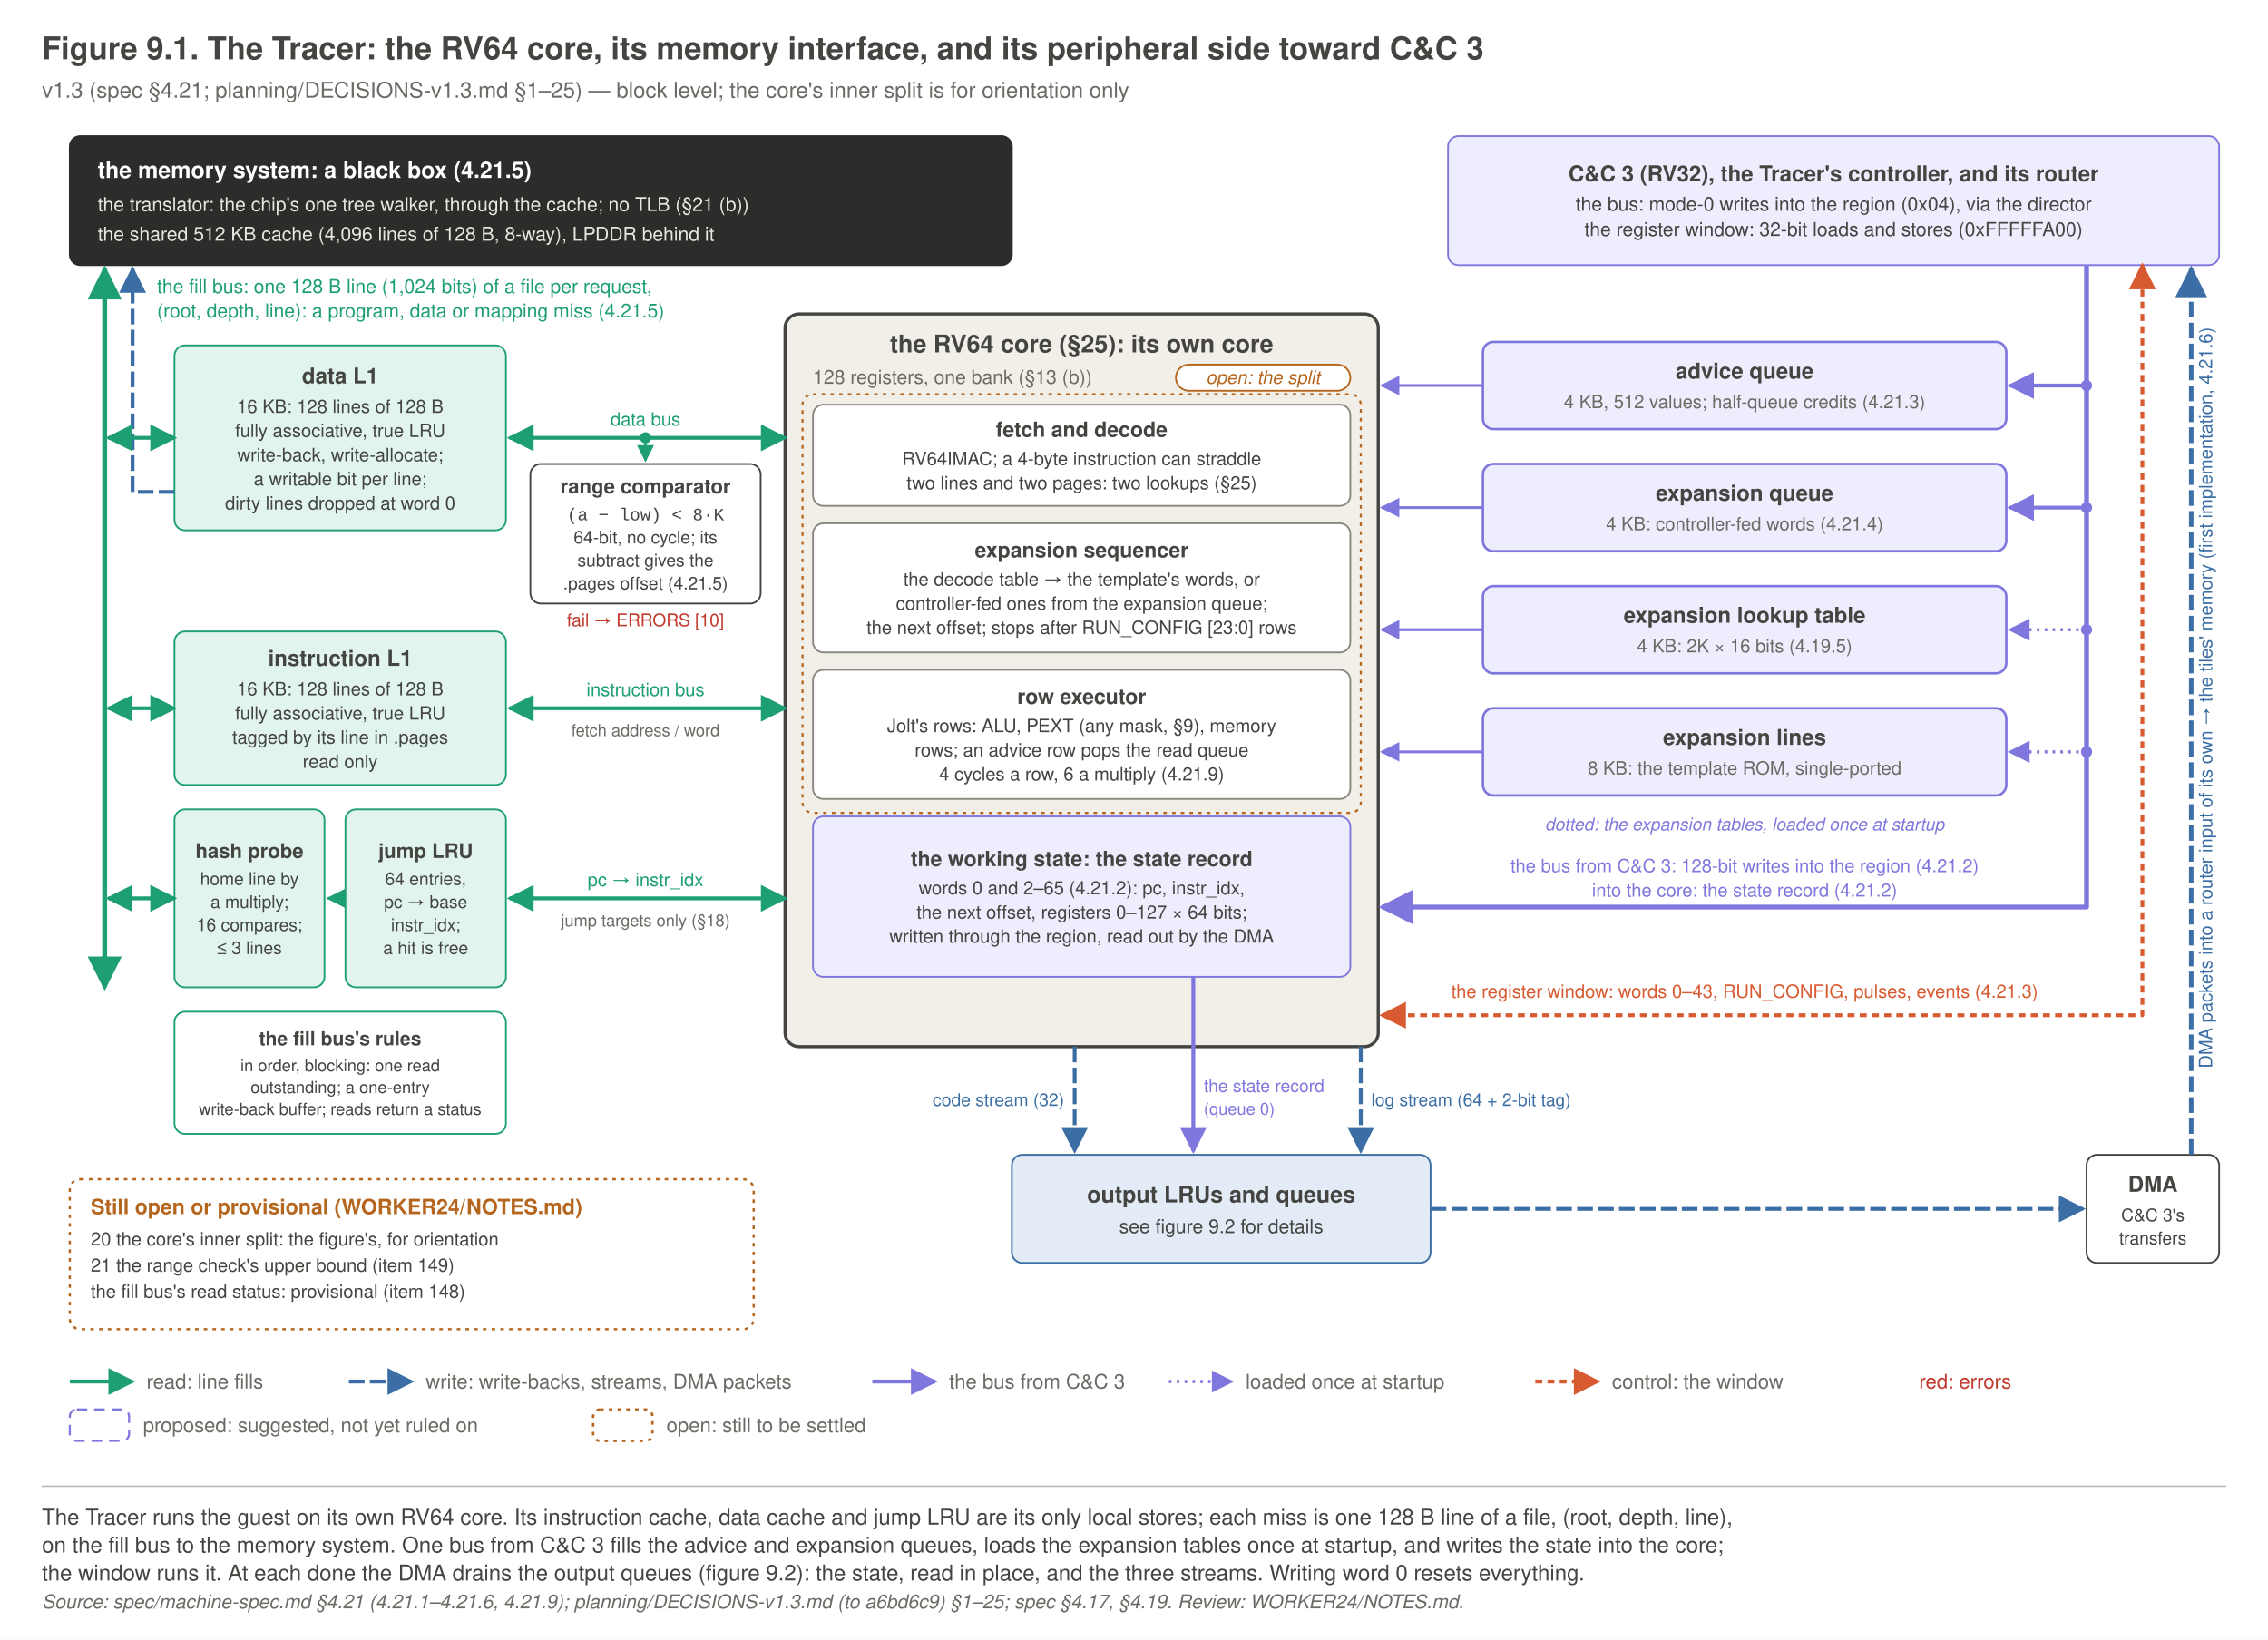
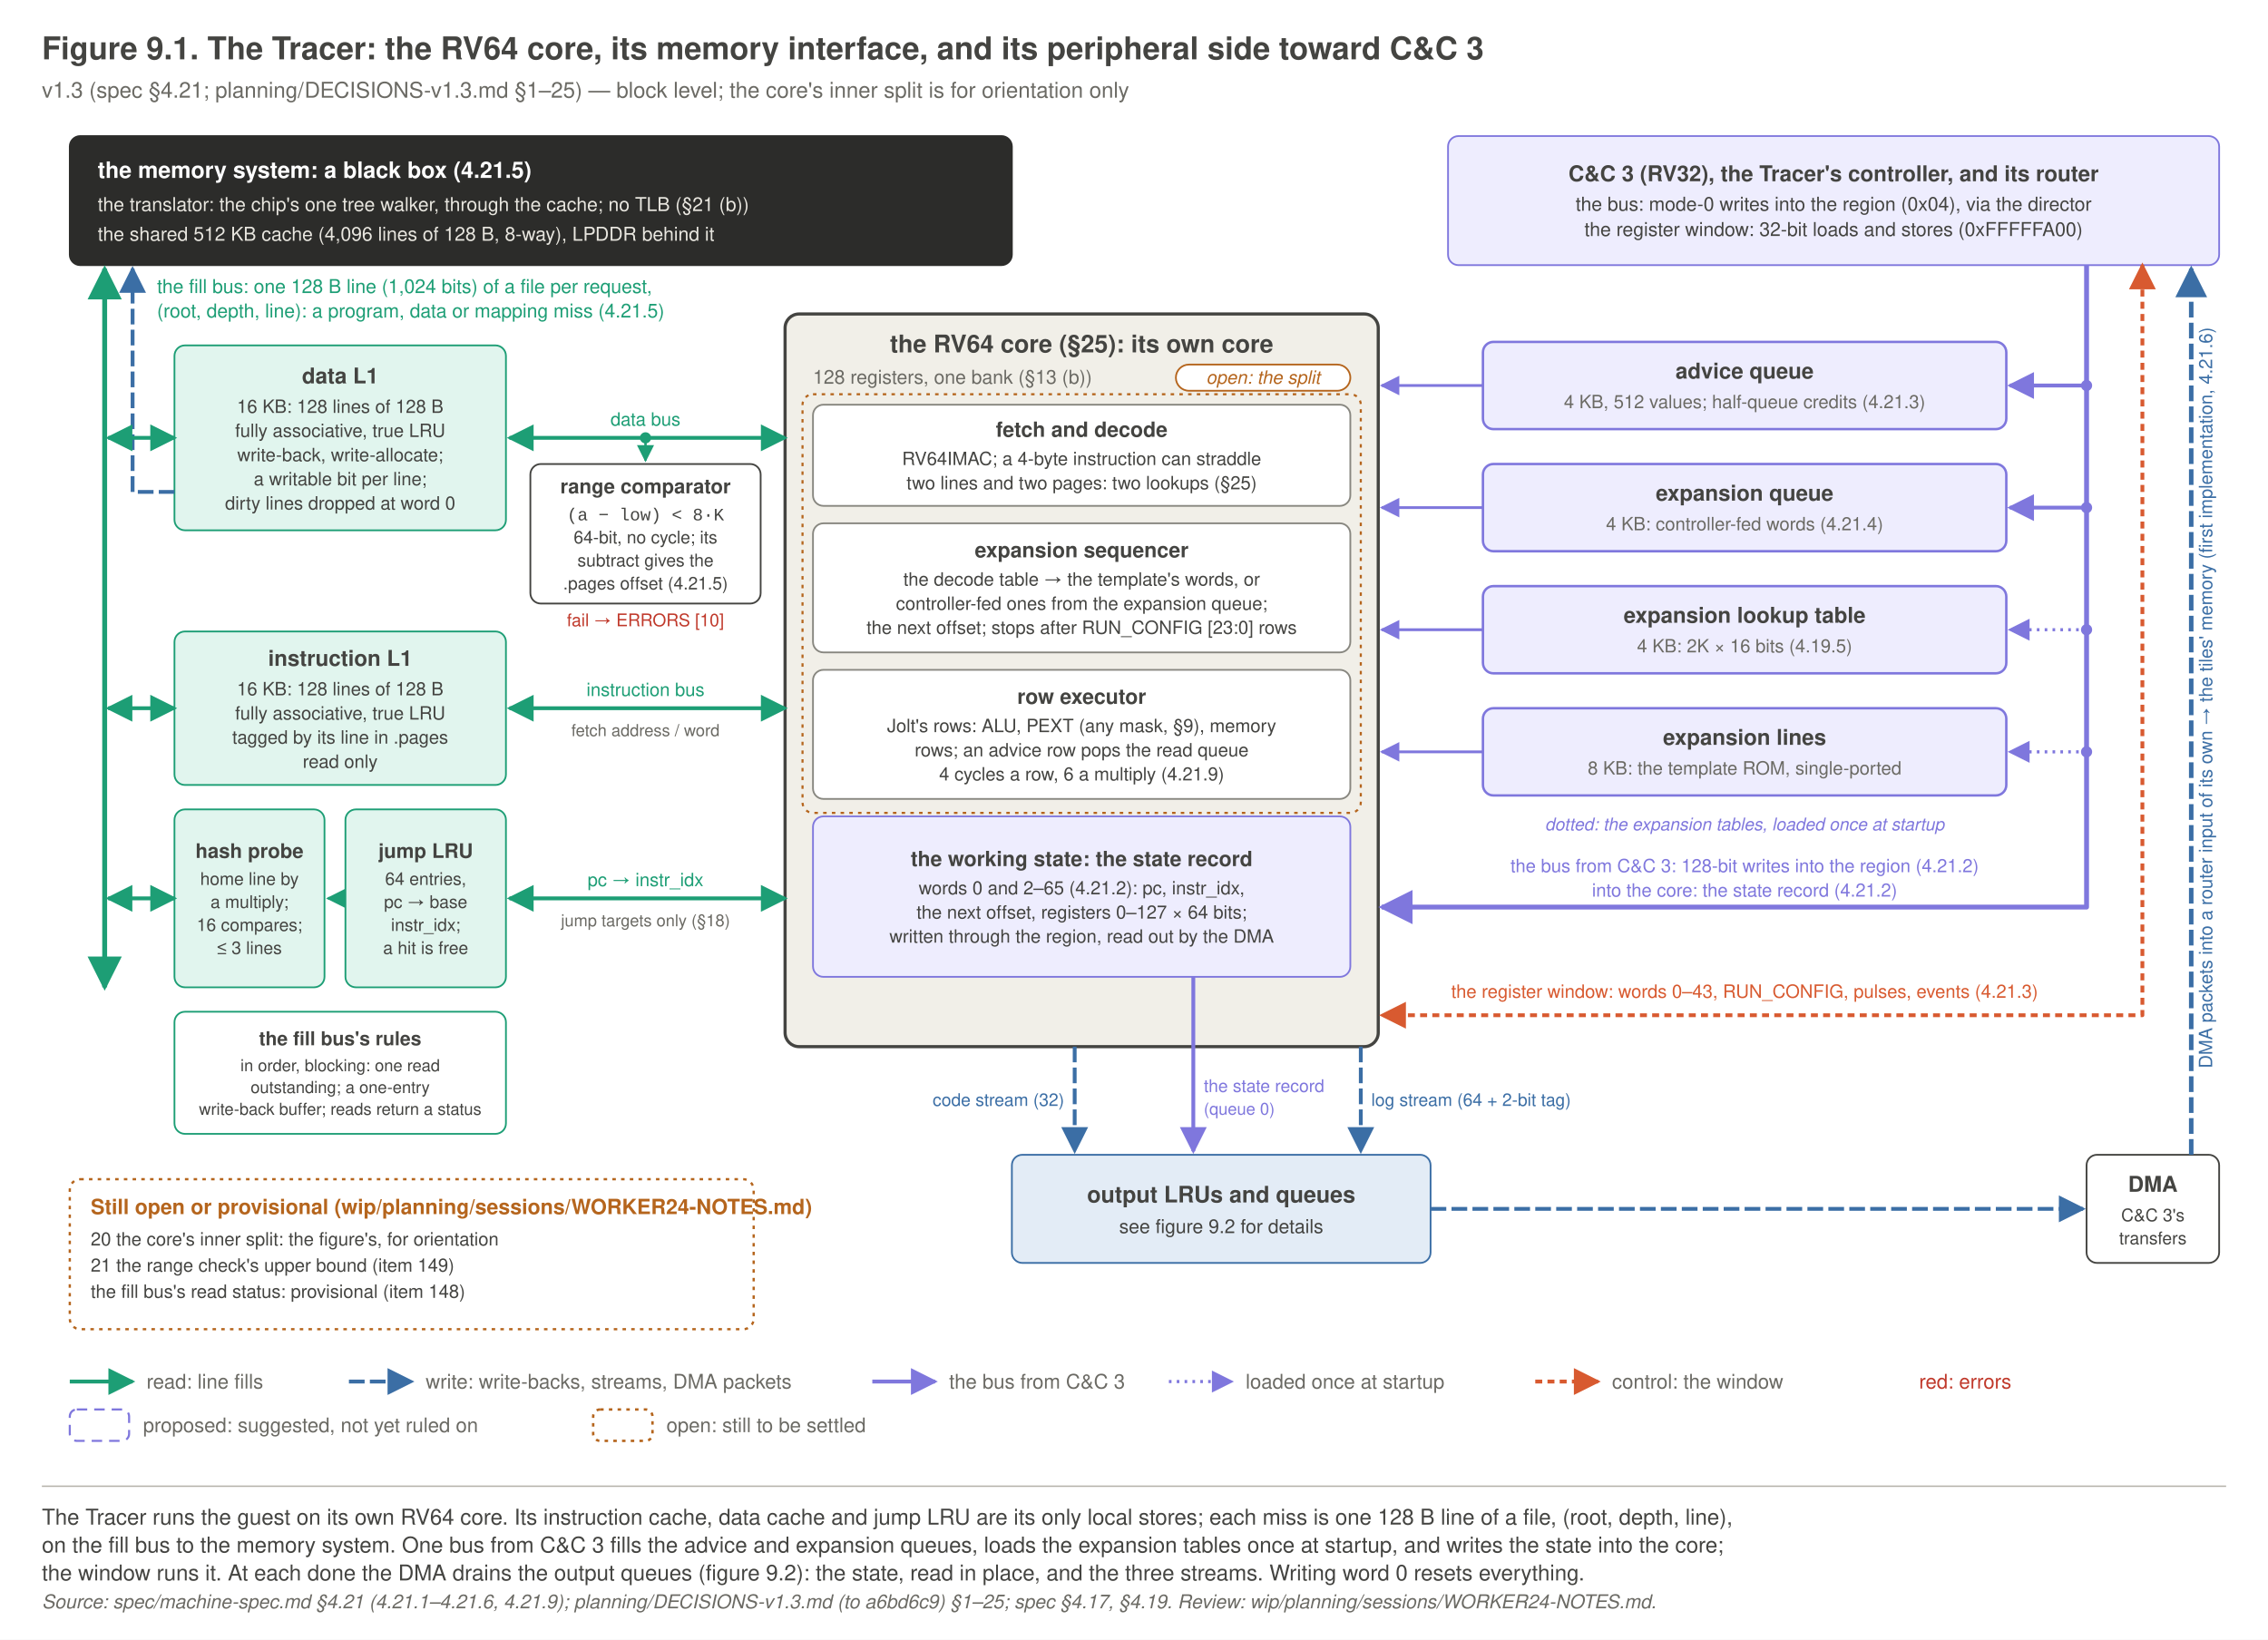
<svg xmlns="http://www.w3.org/2000/svg" width="1300" height="940" viewBox="0 0 1300 940" font-family="Helvetica, Arial, 'Liberation Sans', sans-serif">
  <defs>
    <marker id="m1D9E75" viewBox="0 0 10 10" refX="9" refY="5" markerWidth="7" markerHeight="7" orient="auto-start-reverse">
      <path d="M0,0 L10,5 L0,10 z" fill="#1D9E75" />
    </marker>
    <marker id="m3B6EA5" viewBox="0 0 10 10" refX="9" refY="5" markerWidth="7" markerHeight="7" orient="auto-start-reverse">
      <path d="M0,0 L10,5 L0,10 z" fill="#3B6EA5" />
    </marker>
    <marker id="m7F77DD" viewBox="0 0 10 10" refX="9" refY="5" markerWidth="7" markerHeight="7" orient="auto-start-reverse">
      <path d="M0,0 L10,5 L0,10 z" fill="#7F77DD" />
    </marker>
    <marker id="mD85A30" viewBox="0 0 10 10" refX="9" refY="5" markerWidth="7" markerHeight="7" orient="auto-start-reverse">
      <path d="M0,0 L10,5 L0,10 z" fill="#D85A30" />
    </marker>
  </defs>
  <rect width="1300" height="940" fill="white" />
  <text x="24.0" y="34.0" font-size="18" text-anchor="start" font-weight="bold" fill="#444441">Figure 9.1. The Tracer: the RV64 core, its memory interface, and its peripheral side toward C&amp;C 3</text>
  <text x="24.0" y="56.0" font-size="12.5" text-anchor="start" font-weight="normal" fill="#6b6a64">v1.3 (spec §4.21; planning/DECISIONS-v1.3.md §1–25) — block level; the core's inner split is for orientation only</text>
  <rect x="40.0" y="78.0" width="540.0" height="74.0" rx="6" fill="#2C2C2A" stroke="#2C2C2A" stroke-width="1" />
  <text x="56.0" y="102.0" font-size="13" text-anchor="start" font-weight="bold" fill="white">the memory system: a black box (4.21.5)</text>
  <text x="56.0" y="121.0" font-size="11" text-anchor="start" font-weight="normal" fill="#E8E6DF">the translator: the chip's one tree walker, through the cache; no TLB (§21 (b))</text>
  <text x="56.0" y="138.0" font-size="11" text-anchor="start" font-weight="normal" fill="#E8E6DF">the shared 512 KB cache (4,096 lines of 128 B, 8-way), LPDDR behind it</text>
  <rect x="830.0" y="78.0" width="442.0" height="74.0" rx="6" fill="#EEEDFE" stroke="#7F77DD" stroke-width="1" />
  <text x="1051.0" y="103.9" font-size="12.5" text-anchor="middle" font-weight="bold" fill="#444441">C&amp;C 3 (RV32), the Tracer's controller, and its router</text>
  <text x="1051.0" y="120.8" font-size="11" text-anchor="middle" font-weight="normal" fill="#444441">the bus: mode-0 writes into the region (0x04), via the director</text>
  <text x="1051.0" y="135.3" font-size="11" text-anchor="middle" font-weight="normal" fill="#444441">the register window: 32-bit loads and stores (0xFFFFFA00)</text>
  <polyline points="60.0,566.0 60.0,154.0" fill="none" stroke="#1D9E75" stroke-width="2.8" stroke-linejoin="round" marker-end="url(#m1D9E75)" marker-start="url(#m1D9E75)" />
  <polyline points="76.0,282.0 76.0,154.0" fill="none" stroke="#3B6EA5" stroke-width="2.2" stroke-linejoin="round" stroke-dasharray="9 3" marker-end="url(#m3B6EA5)" />
  <text x="90.0" y="168.0" font-size="11" text-anchor="start" font-weight="normal" fill="#1D9E75">the fill bus: one 128 B line (1,024 bits) of a file per request,</text>
  <text x="90.0" y="182.0" font-size="11" text-anchor="start" font-weight="normal" fill="#1D9E75">(root, depth, line): a program, data or mapping miss (4.21.5)</text>
  <rect x="100.0" y="362.0" width="190.0" height="88.0" rx="6" fill="#E1F5EE" stroke="#1D9E75" stroke-width="1" />
  <text x="195.0" y="381.7" font-size="12.5" text-anchor="middle" font-weight="bold" fill="#444441">instruction L1</text>
  <text x="195.0" y="398.6" font-size="10.5" text-anchor="middle" font-weight="normal" fill="#444441">16 KB: 128 lines of 128 B</text>
  <text x="195.0" y="412.5" font-size="10.5" text-anchor="middle" font-weight="normal" fill="#444441">fully associative, true LRU</text>
  <text x="195.0" y="426.3" font-size="10.5" text-anchor="middle" font-weight="normal" fill="#444441">tagged by its line in .pages</text>
  <text x="195.0" y="440.2" font-size="10.5" text-anchor="middle" font-weight="normal" fill="#444441">read only</text>
  <rect x="100.0" y="198.0" width="190.0" height="106.0" rx="6" fill="#E1F5EE" stroke="#1D9E75" stroke-width="1" />
  <text x="195.0" y="219.8" font-size="12.5" text-anchor="middle" font-weight="bold" fill="#444441">data L1</text>
  <text x="195.0" y="236.7" font-size="10.5" text-anchor="middle" font-weight="normal" fill="#444441">16 KB: 128 lines of 128 B</text>
  <text x="195.0" y="250.5" font-size="10.5" text-anchor="middle" font-weight="normal" fill="#444441">fully associative, true LRU</text>
  <text x="195.0" y="264.4" font-size="10.5" text-anchor="middle" font-weight="normal" fill="#444441">write-back, write-allocate;</text>
  <text x="195.0" y="278.2" font-size="10.5" text-anchor="middle" font-weight="normal" fill="#444441">a writable bit per line;</text>
  <text x="195.0" y="292.1" font-size="10.5" text-anchor="middle" font-weight="normal" fill="#444441">dirty lines dropped at word 0</text>
  <rect x="100.0" y="464.0" width="86.0" height="102.0" rx="6" fill="#E1F5EE" stroke="#1D9E75" stroke-width="1" />
  <text x="143.0" y="491.8" font-size="11.5" text-anchor="middle" font-weight="bold" fill="#444441">hash probe</text>
  <text x="143.0" y="507.3" font-size="10" text-anchor="middle" font-weight="normal" fill="#444441">home line by</text>
  <text x="143.0" y="520.5" font-size="10" text-anchor="middle" font-weight="normal" fill="#444441">a multiply;</text>
  <text x="143.0" y="533.7" font-size="10" text-anchor="middle" font-weight="normal" fill="#444441">16 compares;</text>
  <text x="143.0" y="546.9" font-size="10" text-anchor="middle" font-weight="normal" fill="#444441">≤ 3 lines</text>
  <rect x="198.0" y="464.0" width="92.0" height="102.0" rx="6" fill="#E1F5EE" stroke="#1D9E75" stroke-width="1" />
  <text x="244.0" y="491.8" font-size="11.5" text-anchor="middle" font-weight="bold" fill="#444441">jump LRU</text>
  <text x="244.0" y="507.3" font-size="10" text-anchor="middle" font-weight="normal" fill="#444441">64 entries,</text>
  <text x="244.0" y="520.5" font-size="10" text-anchor="middle" font-weight="normal" fill="#444441">pc → base</text>
  <text x="244.0" y="533.7" font-size="10" text-anchor="middle" font-weight="normal" fill="#444441">instr_idx;</text>
  <text x="244.0" y="546.9" font-size="10" text-anchor="middle" font-weight="normal" fill="#444441">a hit is free</text>
  <polyline points="198.0,515.0 188.0,515.0" fill="none" stroke="#1D9E75" stroke-width="1.6" stroke-linejoin="round" marker-end="url(#m1D9E75)" />
  <rect x="100.0" y="580.0" width="190.0" height="70.0" rx="6" fill="white" stroke="#1D9E75" stroke-width="1" />
  <text x="195.0" y="599.2" font-size="11" text-anchor="middle" font-weight="bold" fill="#444441">the fill bus's rules</text>
  <text x="195.0" y="614.1" font-size="9.5" text-anchor="middle" font-weight="normal" fill="#444441">in order, blocking: one read</text>
  <text x="195.0" y="626.6" font-size="9.5" text-anchor="middle" font-weight="normal" fill="#444441">outstanding; a one-entry</text>
  <text x="195.0" y="639.1" font-size="9.5" text-anchor="middle" font-weight="normal" fill="#444441">write-back buffer; reads return a status</text>
  <polyline points="100.0,251.0 62.0,251.0" fill="none" stroke="#1D9E75" stroke-width="2.2" stroke-linejoin="round" marker-end="url(#m1D9E75)" marker-start="url(#m1D9E75)" />
  <polyline points="100.0,406.0 62.0,406.0" fill="none" stroke="#1D9E75" stroke-width="2.2" stroke-linejoin="round" marker-end="url(#m1D9E75)" marker-start="url(#m1D9E75)" />
  <polyline points="100.0,515.0 62.0,515.0" fill="none" stroke="#1D9E75" stroke-width="2.2" stroke-linejoin="round" marker-end="url(#m1D9E75)" marker-start="url(#m1D9E75)" />
  <polyline points="100.0,282.0 78.0,282.0" fill="none" stroke="#3B6EA5" stroke-width="2.2" stroke-linejoin="round" stroke-dasharray="9 3" />
  <rect x="450.0" y="180.0" width="340.0" height="420.0" rx="8" fill="#F1EFE8" stroke="#444441" stroke-width="1.8" />
  <text x="620.0" y="202.0" font-size="14" text-anchor="middle" font-weight="bold" fill="#444441">the RV64 core (§25): its own core</text>
  <text x="466.0" y="220.0" font-size="11" text-anchor="start" font-weight="normal" fill="#6b6a64">128 registers, one bank (§13 (b))</text>
  <rect x="466.0" y="232.0" width="308.0" height="58.0" rx="6" fill="white" stroke="#888780" stroke-width="1" />
  <text x="620.0" y="250.4" font-size="12" text-anchor="middle" font-weight="bold" fill="#444441">fetch and decode</text>
  <text x="620.0" y="266.6" font-size="10.5" text-anchor="middle" font-weight="normal" fill="#444441">RV64IMAC; a 4-byte instruction can straddle</text>
  <text x="620.0" y="280.5" font-size="10.5" text-anchor="middle" font-weight="normal" fill="#444441">two lines and two pages: two lookups (§25)</text>
  <rect x="466.0" y="300.0" width="308.0" height="74.0" rx="6" fill="white" stroke="#888780" stroke-width="1" />
  <text x="620.0" y="319.5" font-size="12" text-anchor="middle" font-weight="bold" fill="#444441">expansion sequencer</text>
  <text x="620.0" y="335.7" font-size="10.5" text-anchor="middle" font-weight="normal" fill="#444441">the decode table → the template's words, or</text>
  <text x="620.0" y="349.6" font-size="10.5" text-anchor="middle" font-weight="normal" fill="#444441">controller-fed ones from the expansion queue;</text>
  <text x="620.0" y="363.4" font-size="10.5" text-anchor="middle" font-weight="normal" fill="#444441">the next offset; stops after RUN_CONFIG [23:0] rows</text>
  <rect x="466.0" y="384.0" width="308.0" height="74.0" rx="6" fill="white" stroke="#888780" stroke-width="1" />
  <text x="620.0" y="403.5" font-size="12" text-anchor="middle" font-weight="bold" fill="#444441">row executor</text>
  <text x="620.0" y="419.7" font-size="10.5" text-anchor="middle" font-weight="normal" fill="#444441">Jolt's rows: ALU, PEXT (any mask, §9), memory</text>
  <text x="620.0" y="433.6" font-size="10.5" text-anchor="middle" font-weight="normal" fill="#444441">rows; an advice row pops the read queue</text>
  <text x="620.0" y="447.4" font-size="10.5" text-anchor="middle" font-weight="normal" fill="#444441">4 cycles a row, 6 a multiply (4.21.9)</text>
  <rect x="466.0" y="468.0" width="308.0" height="92.0" rx="6" fill="#EEEDFE" stroke="#7F77DD" stroke-width="1" />
  <text x="620.0" y="496.5" font-size="12" text-anchor="middle" font-weight="bold" fill="#444441">the working state: the state record</text>
  <text x="620.0" y="512.7" font-size="10.5" text-anchor="middle" font-weight="normal" fill="#444441">words 0 and 2–65 (4.21.2): pc, instr_idx,</text>
  <text x="620.0" y="526.6" font-size="10.5" text-anchor="middle" font-weight="normal" fill="#444441">the next offset, registers 0–127 × 64 bits;</text>
  <text x="620.0" y="540.4" font-size="10.5" text-anchor="middle" font-weight="normal" fill="#444441">written through the region, read out by the DMA</text>
  <rect x="460.0" y="226.0" width="320.0" height="240.0" rx="6" fill="none" stroke="#B5651D" stroke-width="1.2" stroke-dasharray="2 3" />
  <rect x="674.0" y="209.0" width="100.0" height="15" rx="7.5" fill="white" stroke="#B5651D" stroke-width="1" />
  <text x="724.0" y="220.0" font-size="10.5" text-anchor="middle" font-weight="normal" fill="#B5651D" font-style="italic">open: the split</text>
  <polyline points="450.0,251.0 292.0,251.0" fill="none" stroke="#1D9E75" stroke-width="2.2" stroke-linejoin="round" marker-end="url(#m1D9E75)" marker-start="url(#m1D9E75)" />
  <text x="370.0" y="244.0" font-size="10.5" text-anchor="middle" font-weight="normal" fill="#1D9E75">data bus</text>
  <polyline points="450.0,406.0 292.0,406.0" fill="none" stroke="#1D9E75" stroke-width="2.2" stroke-linejoin="round" marker-end="url(#m1D9E75)" marker-start="url(#m1D9E75)" />
  <text x="370.0" y="399.0" font-size="10.5" text-anchor="middle" font-weight="normal" fill="#1D9E75">instruction bus</text>
  <text x="370.0" y="422.0" font-size="9.5" text-anchor="middle" font-weight="normal" fill="#6b6a64">fetch address / word</text>
  <polyline points="450.0,515.0 292.0,515.0" fill="none" stroke="#1D9E75" stroke-width="2.2" stroke-linejoin="round" marker-end="url(#m1D9E75)" marker-start="url(#m1D9E75)" />
  <text x="370.0" y="508.0" font-size="10.5" text-anchor="middle" font-weight="normal" fill="#1D9E75">pc → instr_idx</text>
  <text x="370.0" y="531.0" font-size="9.5" text-anchor="middle" font-weight="normal" fill="#6b6a64">jump targets only (§18)</text>
  <rect x="304.0" y="266.0" width="132.0" height="80.0" rx="6" fill="white" stroke="#444441" stroke-width="1" />
  <text x="370.0" y="282.8" font-size="11.5" text-anchor="middle" font-weight="bold" fill="#444441">range comparator</text>
  <text x="370.0" y="298.3" font-size="10" text-anchor="middle" font-weight="normal" fill="#444441" font-family="'Courier New', 'Liberation Mono', monospace">(a − low) &lt; 8·K</text>
  <text x="370.0" y="311.5" font-size="10" text-anchor="middle" font-weight="normal" fill="#444441">64-bit, no cycle; its</text>
  <text x="370.0" y="324.7" font-size="10" text-anchor="middle" font-weight="normal" fill="#444441">subtract gives the</text>
  <text x="370.0" y="337.9" font-size="10" text-anchor="middle" font-weight="normal" fill="#444441">.pages offset (4.21.5)</text>
  <circle cx="370.0" cy="251.0" r="3.2" fill="#1D9E75" />
  <polyline points="370.0,251.0 370.0,264.0" fill="none" stroke="#1D9E75" stroke-width="1.4" stroke-linejoin="round" marker-end="url(#m1D9E75)" />
  <text x="370.0" y="359.0" font-size="10" text-anchor="middle" font-weight="normal" fill="#C0392B">fail → ERRORS [10]</text>
  <rect x="850.0" y="196.0" width="300.0" height="50.0" rx="6" fill="#EEEDFE" stroke="#7F77DD" stroke-width="1.4" />
  <text x="1000.0" y="217.0" font-size="12.5" text-anchor="middle" font-weight="bold" fill="#444441">advice queue</text>
  <text x="1000.0" y="234.0" font-size="10.5" text-anchor="middle" font-weight="normal" fill="#6b6a64">4 KB, 512 values; half-queue credits (4.21.3)</text>
  <circle cx="1196.0" cy="221.0" r="3.2" fill="#7F77DD" />
  <polyline points="1196.0,221.0 1152.0,221.0" fill="none" stroke="#7F77DD" stroke-width="2.2" stroke-linejoin="round" marker-end="url(#m7F77DD)" />
  <polyline points="850.0,221.0 792.0,221.0" fill="none" stroke="#7F77DD" stroke-width="1.6" stroke-linejoin="round" marker-end="url(#m7F77DD)" />
  <rect x="850.0" y="266.0" width="300.0" height="50.0" rx="6" fill="#EEEDFE" stroke="#7F77DD" stroke-width="1.4" />
  <text x="1000.0" y="287.0" font-size="12.5" text-anchor="middle" font-weight="bold" fill="#444441">expansion queue</text>
  <text x="1000.0" y="304.0" font-size="10.5" text-anchor="middle" font-weight="normal" fill="#6b6a64">4 KB: controller-fed words (4.21.4)</text>
  <circle cx="1196.0" cy="291.0" r="3.2" fill="#7F77DD" />
  <polyline points="1196.0,291.0 1152.0,291.0" fill="none" stroke="#7F77DD" stroke-width="2.2" stroke-linejoin="round" marker-end="url(#m7F77DD)" />
  <polyline points="850.0,291.0 792.0,291.0" fill="none" stroke="#7F77DD" stroke-width="1.6" stroke-linejoin="round" marker-end="url(#m7F77DD)" />
  <rect x="850.0" y="336.0" width="300.0" height="50.0" rx="6" fill="#EEEDFE" stroke="#7F77DD" stroke-width="1.4" />
  <text x="1000.0" y="357.0" font-size="12.5" text-anchor="middle" font-weight="bold" fill="#444441">expansion lookup table</text>
  <text x="1000.0" y="374.0" font-size="10.5" text-anchor="middle" font-weight="normal" fill="#6b6a64">4 KB: 2K × 16 bits (4.19.5)</text>
  <circle cx="1196.0" cy="361.0" r="3.2" fill="#7F77DD" />
  <polyline points="1196.0,361.0 1152.0,361.0" fill="none" stroke="#7F77DD" stroke-width="1.8" stroke-linejoin="round" stroke-dasharray="1.5 3" marker-end="url(#m7F77DD)" />
  <polyline points="850.0,361.0 792.0,361.0" fill="none" stroke="#7F77DD" stroke-width="1.6" stroke-linejoin="round" marker-end="url(#m7F77DD)" />
  <rect x="850.0" y="406.0" width="300.0" height="50.0" rx="6" fill="#EEEDFE" stroke="#7F77DD" stroke-width="1.4" />
  <text x="1000.0" y="427.0" font-size="12.5" text-anchor="middle" font-weight="bold" fill="#444441">expansion lines</text>
  <text x="1000.0" y="444.0" font-size="10.5" text-anchor="middle" font-weight="normal" fill="#6b6a64">8 KB: the template ROM, single-ported</text>
  <circle cx="1196.0" cy="431.0" r="3.2" fill="#7F77DD" />
  <polyline points="1196.0,431.0 1152.0,431.0" fill="none" stroke="#7F77DD" stroke-width="1.8" stroke-linejoin="round" stroke-dasharray="1.5 3" marker-end="url(#m7F77DD)" />
  <polyline points="850.0,431.0 792.0,431.0" fill="none" stroke="#7F77DD" stroke-width="1.6" stroke-linejoin="round" marker-end="url(#m7F77DD)" />
  <polyline points="1196.0,152.0 1196.0,520.0 792.0,520.0" fill="none" stroke="#7F77DD" stroke-width="2.8" stroke-linejoin="round" marker-end="url(#m7F77DD)" />
  <text x="1000.0" y="500.0" font-size="10.5" text-anchor="middle" font-weight="normal" fill="#7F77DD">the bus from C&amp;C 3: 128-bit writes into the region (4.21.2)</text>
  <text x="1000.0" y="514.0" font-size="10.5" text-anchor="middle" font-weight="normal" fill="#7F77DD">into the core: the state record (4.21.2)</text>
  <text x="1000.0" y="476.0" font-size="10" text-anchor="middle" font-weight="normal" fill="#7F77DD" font-style="italic">dotted: the expansion tables, loaded once at startup</text>
  <polyline points="1228.0,152.0 1228.0,582.0 792.0,582.0" fill="none" stroke="#D85A30" stroke-width="2.2" stroke-linejoin="round" stroke-dasharray="4 3" marker-end="url(#mD85A30)" marker-start="url(#mD85A30)" />
  <text x="1000.0" y="572.0" font-size="10.5" text-anchor="middle" font-weight="normal" fill="#D85A30">the register window: words 0–43, RUN_CONFIG, pulses, events (4.21.3)</text>
  <rect x="580.0" y="662.0" width="240.0" height="62.0" rx="6" fill="#E3ECF6" stroke="#3B6EA5" stroke-width="1" />
  <text x="700.0" y="689.3" font-size="13" text-anchor="middle" font-weight="bold" fill="#444441">output LRUs and queues</text>
  <text x="700.0" y="706.9" font-size="11" text-anchor="middle" font-weight="normal" fill="#444441">see figure 9.2 for details</text>
  <polyline points="616.0,600.0 616.0,660.0" fill="none" stroke="#3B6EA5" stroke-width="2.2" stroke-linejoin="round" stroke-dasharray="9 3" marker-end="url(#m3B6EA5)" />
  <polyline points="780.0,600.0 780.0,660.0" fill="none" stroke="#3B6EA5" stroke-width="2.2" stroke-linejoin="round" stroke-dasharray="9 3" marker-end="url(#m3B6EA5)" />
  <text x="610.0" y="634.0" font-size="10" text-anchor="end" font-weight="normal" fill="#3B6EA5">code stream (32)</text>
  <text x="786.0" y="634.0" font-size="10" text-anchor="start" font-weight="normal" fill="#3B6EA5">log stream (64 + 2-bit tag)</text>
  <polyline points="684.0,560.0 684.0,660.0" fill="none" stroke="#7F77DD" stroke-width="2.2" stroke-linejoin="round" marker-end="url(#m7F77DD)" />
  <text x="690.0" y="626.0" font-size="10" text-anchor="start" font-weight="normal" fill="#7F77DD">the state record</text>
  <text x="690.0" y="639.0" font-size="9.5" text-anchor="start" font-weight="normal" fill="#7F77DD">(queue 0)</text>
  <rect x="1196.0" y="662.0" width="76.0" height="62.0" rx="6" fill="white" stroke="#444441" stroke-width="1" />
  <text x="1234.0" y="683.2" font-size="12.5" text-anchor="middle" font-weight="bold" fill="#444441">DMA</text>
  <text x="1234.0" y="700.1" font-size="10" text-anchor="middle" font-weight="normal" fill="#444441">C&amp;C 3's</text>
  <text x="1234.0" y="713.3" font-size="10" text-anchor="middle" font-weight="normal" fill="#444441">transfers</text>
  <polyline points="820.0,693.0 1194.0,693.0" fill="none" stroke="#3B6EA5" stroke-width="2.2" stroke-linejoin="round" stroke-dasharray="9 3" marker-end="url(#m3B6EA5)" />
  <polyline points="1256.0,662.0 1256.0,154.0" fill="none" stroke="#3B6EA5" stroke-width="2.6" stroke-linejoin="round" stroke-dasharray="9 3" marker-end="url(#m3B6EA5)" />
  <text transform="rotate(-90 1268.0 400.0)" x="1268.0" y="400.0" font-size="10.5" text-anchor="middle" fill="#3B6EA5">DMA packets into a router input of its own → the tiles' memory (first implementation, 4.21.6)</text>
  <rect x="40.0" y="676.0" width="392.0" height="86.0" rx="6" fill="white" stroke="#B5651D" stroke-width="1.3" stroke-dasharray="2 3" />
-   <text x="52.0" y="696.0" font-size="12" text-anchor="start" font-weight="bold" fill="#B5651D">Still open or provisional (WORKER24/NOTES.md)</text>
+   <text x="52.0" y="696.0" font-size="12" text-anchor="start" font-weight="bold" fill="#B5651D">Still open or provisional (wip/planning/sessions/WORKER24-NOTES.md)</text>
  <text x="52.0" y="714.0" font-size="10.5" text-anchor="start" font-weight="normal" fill="#444441">20 the core's inner split: the figure's, for orientation</text>
  <text x="52.0" y="729.0" font-size="10.5" text-anchor="start" font-weight="normal" fill="#444441">21 the range check's upper bound (item 149)</text>
  <text x="52.0" y="744.0" font-size="10.5" text-anchor="start" font-weight="normal" fill="#444441">the fill bus's read status: provisional (item 148)</text>
  <polyline points="40.0,792.0 76.0,792.0" fill="none" stroke="#1D9E75" stroke-width="2.2" stroke-linejoin="round" marker-end="url(#m1D9E75)" />
  <text x="84.0" y="796.0" font-size="11.5" text-anchor="start" font-weight="normal" fill="#6b6a64">read: line fills</text>
  <polyline points="200.0,792.0 236.0,792.0" fill="none" stroke="#3B6EA5" stroke-width="2.2" stroke-linejoin="round" stroke-dasharray="9 3" marker-end="url(#m3B6EA5)" />
  <text x="244.0" y="796.0" font-size="11.5" text-anchor="start" font-weight="normal" fill="#6b6a64">write: write-backs, streams, DMA packets</text>
  <polyline points="500.0,792.0 536.0,792.0" fill="none" stroke="#7F77DD" stroke-width="2.2" stroke-linejoin="round" marker-end="url(#m7F77DD)" />
  <text x="544.0" y="796.0" font-size="11.5" text-anchor="start" font-weight="normal" fill="#6b6a64">the bus from C&amp;C 3</text>
  <polyline points="670.0,792.0 706.0,792.0" fill="none" stroke="#7F77DD" stroke-width="1.8" stroke-linejoin="round" stroke-dasharray="1.5 3" marker-end="url(#m7F77DD)" />
  <text x="714.0" y="796.0" font-size="11.5" text-anchor="start" font-weight="normal" fill="#6b6a64">loaded once at startup</text>
  <polyline points="880.0,792.0 916.0,792.0" fill="none" stroke="#D85A30" stroke-width="2.2" stroke-linejoin="round" stroke-dasharray="4 3" marker-end="url(#mD85A30)" />
  <text x="924.0" y="796.0" font-size="11.5" text-anchor="start" font-weight="normal" fill="#6b6a64">control: the window</text>
  <text x="1100.0" y="796.0" font-size="11.5" text-anchor="start" font-weight="normal" fill="#C0392B">red: errors</text>
  <rect x="40.0" y="808.0" width="34.0" height="18.0" rx="4" fill="white" stroke="#7F77DD" stroke-width="1.2" stroke-dasharray="6 4" />
  <text x="82.0" y="821.0" font-size="11.5" text-anchor="start" font-weight="normal" fill="#6b6a64">proposed: suggested, not yet ruled on</text>
  <rect x="340.0" y="808.0" width="34.0" height="18.0" rx="4" fill="white" stroke="#B5651D" stroke-width="1.4" stroke-dasharray="2 3" />
  <text x="382.0" y="821.0" font-size="11.5" text-anchor="start" font-weight="normal" fill="#6b6a64">open: still to be settled</text>
  <line x1="24" y1="852" x2="1276" y2="852" stroke="#B4B2A9" stroke-width="0.8" />
  <text x="24.0" y="874.0" font-size="12.5" text-anchor="start" font-weight="normal" fill="#444441">The Tracer runs the guest on its own RV64 core. Its instruction cache, data cache and jump LRU are its only local stores; each miss is one 128 B line of a file, (root, depth, line),</text>
  <text x="24.0" y="890.0" font-size="12.5" text-anchor="start" font-weight="normal" fill="#444441">on the fill bus to the memory system. One bus from C&amp;C 3 fills the advice and expansion queues, loads the expansion tables once at startup, and writes the state into the core;</text>
  <text x="24.0" y="906.0" font-size="12.5" text-anchor="start" font-weight="normal" fill="#444441">the window runs it. At each done the DMA drains the output queues (figure 9.2): the state, read in place, and the three streams. Writing word 0 resets everything.</text>
-   <text x="24.0" y="922.0" font-size="11" text-anchor="start" font-weight="normal" fill="#6b6a64" font-style="italic">Source: spec/machine-spec.md §4.21 (4.21.1–4.21.6, 4.21.9); planning/DECISIONS-v1.3.md (to a6bd6c9) §1–25; spec §4.17, §4.19. Review: WORKER24/NOTES.md.</text>
+   <text x="24.0" y="922.0" font-size="11" text-anchor="start" font-weight="normal" fill="#6b6a64" font-style="italic">Source: spec/machine-spec.md §4.21 (4.21.1–4.21.6, 4.21.9); planning/DECISIONS-v1.3.md (to a6bd6c9) §1–25; spec §4.17, §4.19. Review: wip/planning/sessions/WORKER24-NOTES.md.</text>
</svg>
